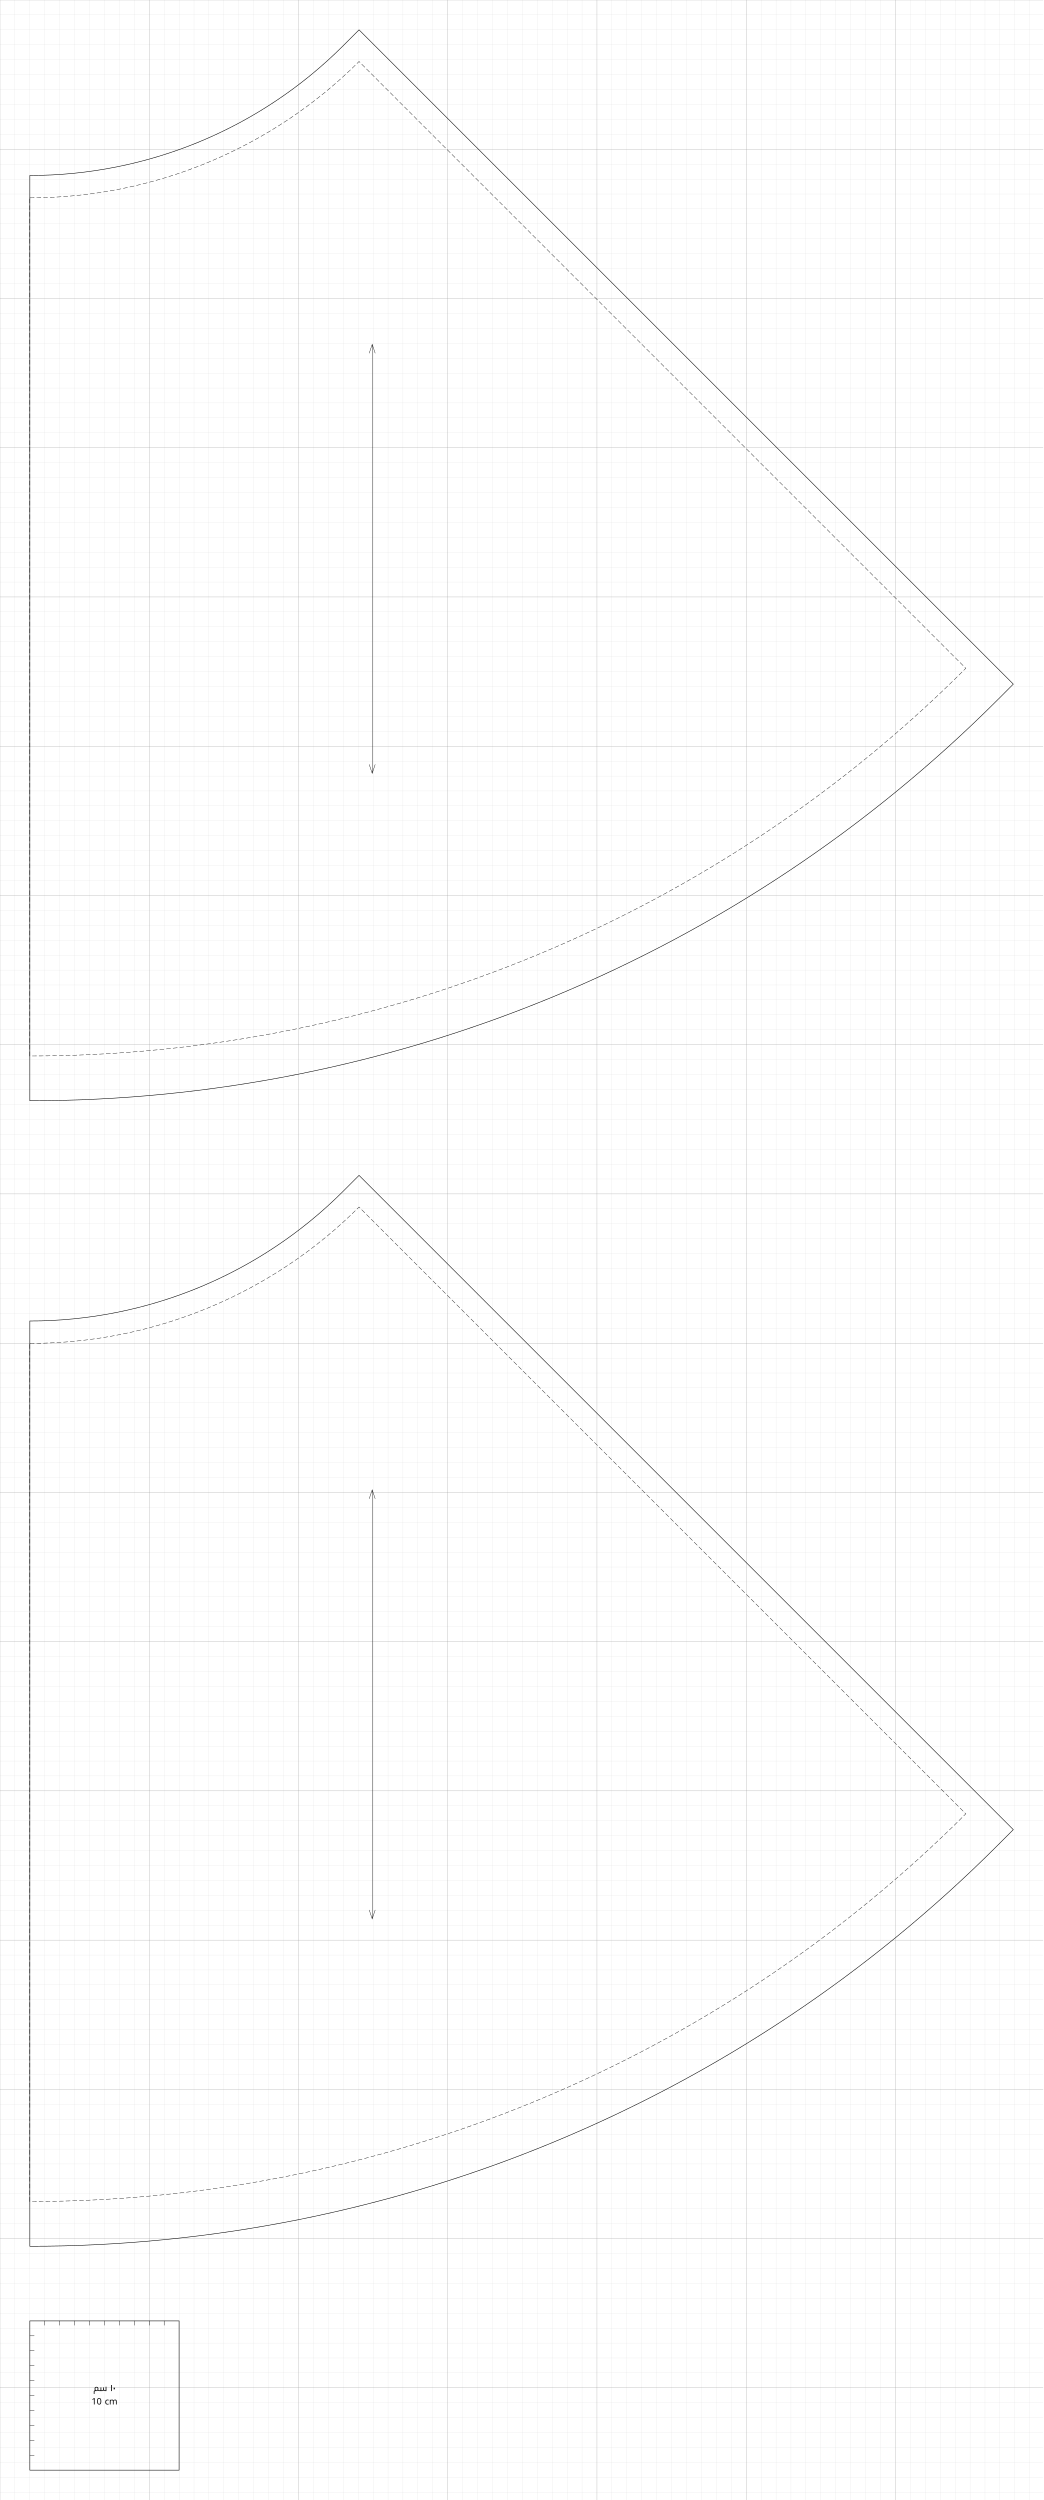
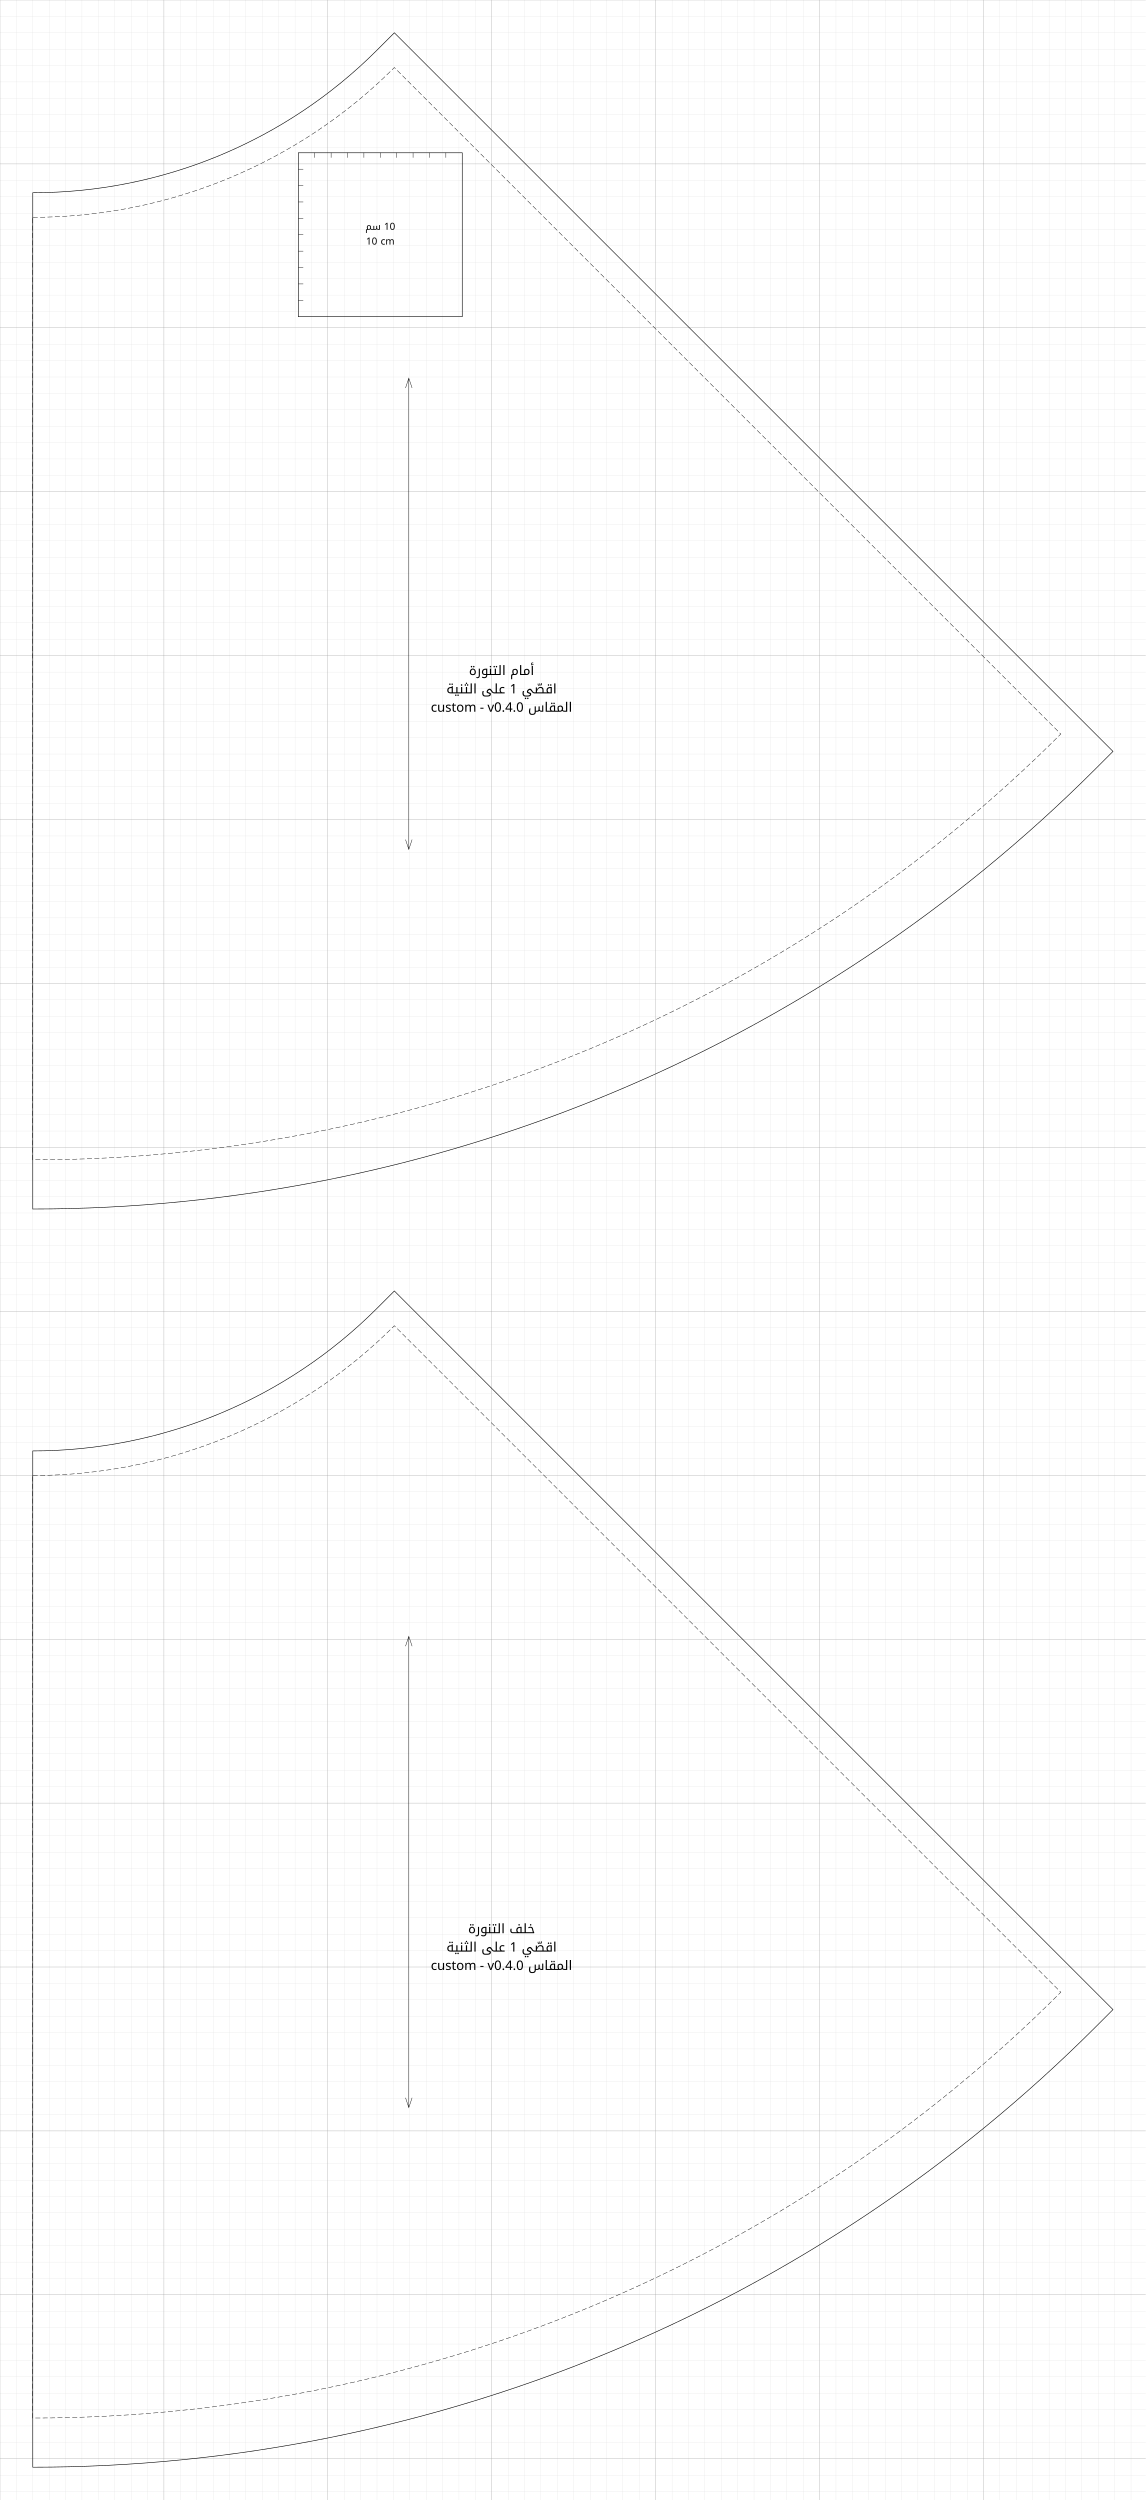
- <svg xmlns="http://www.w3.org/2000/svg" width="698.98mm" height="1675.16mm" viewBox="0 0 698.98 1675.16">
+ <svg xmlns="http://www.w3.org/2000/svg" width="698.98mm" height="1525.16mm" viewBox="0 0 698.98 1525.16">
  <g id="layer-grid">
-     <path id="grid-minor" d="M 10.00 0 V 1675.16 M 20.00 0 V 1675.16 M 30.00 0 V 1675.16 M 40.00 0 V 1675.16 M 50.00 0 V 1675.16 M 60.00 0 V 1675.16 M 70.00 0 V 1675.16 M 80.00 0 V 1675.16 M 90.00 0 V 1675.16 M 110.00 0 V 1675.16 M 120.00 0 V 1675.16 M 130.00 0 V 1675.16 M 140.00 0 V 1675.16 M 150.00 0 V 1675.16 M 160.00 0 V 1675.16 M 170.00 0 V 1675.16 M 180.00 0 V 1675.16 M 190.00 0 V 1675.16 M 210.00 0 V 1675.16 M 220.00 0 V 1675.16 M 230.00 0 V 1675.16 M 240.00 0 V 1675.16 M 250.00 0 V 1675.16 M 260.00 0 V 1675.16 M 270.00 0 V 1675.16 M 280.00 0 V 1675.16 M 290.00 0 V 1675.16 M 310.00 0 V 1675.16 M 320.00 0 V 1675.16 M 330.00 0 V 1675.16 M 340.00 0 V 1675.16 M 350.00 0 V 1675.16 M 360.00 0 V 1675.16 M 370.00 0 V 1675.16 M 380.00 0 V 1675.16 M 390.00 0 V 1675.16 M 410.00 0 V 1675.16 M 420.00 0 V 1675.16 M 430.00 0 V 1675.16 M 440.00 0 V 1675.16 M 450.00 0 V 1675.16 M 460.00 0 V 1675.16 M 470.00 0 V 1675.16 M 480.00 0 V 1675.16 M 490.00 0 V 1675.16 M 510.00 0 V 1675.16 M 520.00 0 V 1675.16 M 530.00 0 V 1675.16 M 540.00 0 V 1675.16 M 550.00 0 V 1675.16 M 560.00 0 V 1675.16 M 570.00 0 V 1675.16 M 580.00 0 V 1675.16 M 590.00 0 V 1675.16 M 610.00 0 V 1675.16 M 620.00 0 V 1675.16 M 630.00 0 V 1675.16 M 640.00 0 V 1675.16 M 650.00 0 V 1675.16 M 660.00 0 V 1675.16 M 670.00 0 V 1675.16 M 680.00 0 V 1675.16 M 690.00 0 V 1675.16 M 0 10.00 H 698.98 M 0 20.00 H 698.98 M 0 30.00 H 698.98 M 0 40.00 H 698.98 M 0 50.00 H 698.98 M 0 60.00 H 698.98 M 0 70.00 H 698.98 M 0 80.00 H 698.98 M 0 90.00 H 698.98 M 0 110.00 H 698.98 M 0 120.00 H 698.98 M 0 130.00 H 698.98 M 0 140.00 H 698.98 M 0 150.00 H 698.98 M 0 160.00 H 698.98 M 0 170.00 H 698.98 M 0 180.00 H 698.98 M 0 190.00 H 698.98 M 0 210.00 H 698.98 M 0 220.00 H 698.98 M 0 230.00 H 698.98 M 0 240.00 H 698.98 M 0 250.00 H 698.98 M 0 260.00 H 698.98 M 0 270.00 H 698.98 M 0 280.00 H 698.98 M 0 290.00 H 698.98 M 0 310.00 H 698.98 M 0 320.00 H 698.98 M 0 330.00 H 698.98 M 0 340.00 H 698.98 M 0 350.00 H 698.98 M 0 360.00 H 698.98 M 0 370.00 H 698.98 M 0 380.00 H 698.98 M 0 390.00 H 698.98 M 0 410.00 H 698.98 M 0 420.00 H 698.98 M 0 430.00 H 698.98 M 0 440.00 H 698.98 M 0 450.00 H 698.98 M 0 460.00 H 698.98 M 0 470.00 H 698.98 M 0 480.00 H 698.98 M 0 490.00 H 698.98 M 0 510.00 H 698.98 M 0 520.00 H 698.98 M 0 530.00 H 698.98 M 0 540.00 H 698.98 M 0 550.00 H 698.98 M 0 560.00 H 698.98 M 0 570.00 H 698.98 M 0 580.00 H 698.98 M 0 590.00 H 698.98 M 0 610.00 H 698.98 M 0 620.00 H 698.98 M 0 630.00 H 698.98 M 0 640.00 H 698.98 M 0 650.00 H 698.98 M 0 660.00 H 698.98 M 0 670.00 H 698.98 M 0 680.00 H 698.98 M 0 690.00 H 698.98 M 0 710.00 H 698.98 M 0 720.00 H 698.98 M 0 730.00 H 698.98 M 0 740.00 H 698.98 M 0 750.00 H 698.98 M 0 760.00 H 698.98 M 0 770.00 H 698.98 M 0 780.00 H 698.98 M 0 790.00 H 698.98 M 0 810.00 H 698.98 M 0 820.00 H 698.98 M 0 830.00 H 698.98 M 0 840.00 H 698.98 M 0 850.00 H 698.98 M 0 860.00 H 698.98 M 0 870.00 H 698.98 M 0 880.00 H 698.98 M 0 890.00 H 698.98 M 0 910.00 H 698.98 M 0 920.00 H 698.98 M 0 930.00 H 698.98 M 0 940.00 H 698.98 M 0 950.00 H 698.98 M 0 960.00 H 698.98 M 0 970.00 H 698.98 M 0 980.00 H 698.98 M 0 990.00 H 698.98 M 0 1010.00 H 698.98 M 0 1020.00 H 698.98 M 0 1030.00 H 698.98 M 0 1040.00 H 698.98 M 0 1050.00 H 698.98 M 0 1060.00 H 698.98 M 0 1070.00 H 698.98 M 0 1080.00 H 698.98 M 0 1090.00 H 698.98 M 0 1110.00 H 698.98 M 0 1120.00 H 698.98 M 0 1130.00 H 698.98 M 0 1140.00 H 698.98 M 0 1150.00 H 698.98 M 0 1160.00 H 698.98 M 0 1170.00 H 698.98 M 0 1180.00 H 698.98 M 0 1190.00 H 698.98 M 0 1210.00 H 698.98 M 0 1220.00 H 698.98 M 0 1230.00 H 698.98 M 0 1240.00 H 698.98 M 0 1250.00 H 698.98 M 0 1260.00 H 698.98 M 0 1270.00 H 698.98 M 0 1280.00 H 698.98 M 0 1290.00 H 698.98 M 0 1310.00 H 698.98 M 0 1320.00 H 698.98 M 0 1330.00 H 698.98 M 0 1340.00 H 698.98 M 0 1350.00 H 698.98 M 0 1360.00 H 698.98 M 0 1370.00 H 698.98 M 0 1380.00 H 698.98 M 0 1390.00 H 698.98 M 0 1410.00 H 698.98 M 0 1420.00 H 698.98 M 0 1430.00 H 698.98 M 0 1440.00 H 698.98 M 0 1450.00 H 698.98 M 0 1460.00 H 698.98 M 0 1470.00 H 698.98 M 0 1480.00 H 698.98 M 0 1490.00 H 698.98 M 0 1510.00 H 698.98 M 0 1520.00 H 698.98 M 0 1530.00 H 698.98 M 0 1540.00 H 698.98 M 0 1550.00 H 698.98 M 0 1560.00 H 698.98 M 0 1570.00 H 698.98 M 0 1580.00 H 698.98 M 0 1590.00 H 698.98 M 0 1610.00 H 698.98 M 0 1620.00 H 698.98 M 0 1630.00 H 698.98 M 0 1640.00 H 698.98 M 0 1650.00 H 698.98 M 0 1660.00 H 698.98 M 0 1670.00 H 698.98" fill="none" stroke="#d0d0d0" stroke-width="0.1" />
-     <path id="grid-major" d="M 0.00 0 V 1675.16 M 100.00 0 V 1675.16 M 200.00 0 V 1675.16 M 300.00 0 V 1675.16 M 400.00 0 V 1675.16 M 500.00 0 V 1675.16 M 600.00 0 V 1675.16 M 0 0.00 H 698.98 M 0 100.00 H 698.98 M 0 200.00 H 698.98 M 0 300.00 H 698.98 M 0 400.00 H 698.98 M 0 500.00 H 698.98 M 0 600.00 H 698.98 M 0 700.00 H 698.98 M 0 800.00 H 698.98 M 0 900.00 H 698.98 M 0 1000.00 H 698.98 M 0 1100.00 H 698.98 M 0 1200.00 H 698.98 M 0 1300.00 H 698.98 M 0 1400.00 H 698.98 M 0 1500.00 H 698.98 M 0 1600.00 H 698.98" fill="none" stroke="#a0a0a0" stroke-width="0.2" />
+     <path id="grid-minor" d="M 10.00 0 V 1525.16 M 20.00 0 V 1525.16 M 30.00 0 V 1525.16 M 40.00 0 V 1525.16 M 50.00 0 V 1525.16 M 60.00 0 V 1525.16 M 70.00 0 V 1525.16 M 80.00 0 V 1525.16 M 90.00 0 V 1525.16 M 110.00 0 V 1525.16 M 120.00 0 V 1525.16 M 130.00 0 V 1525.16 M 140.00 0 V 1525.16 M 150.00 0 V 1525.16 M 160.00 0 V 1525.16 M 170.00 0 V 1525.16 M 180.00 0 V 1525.16 M 190.00 0 V 1525.16 M 210.00 0 V 1525.16 M 220.00 0 V 1525.16 M 230.00 0 V 1525.16 M 240.00 0 V 1525.16 M 250.00 0 V 1525.16 M 260.00 0 V 1525.16 M 270.00 0 V 1525.16 M 280.00 0 V 1525.16 M 290.00 0 V 1525.16 M 310.00 0 V 1525.16 M 320.00 0 V 1525.16 M 330.00 0 V 1525.16 M 340.00 0 V 1525.16 M 350.00 0 V 1525.16 M 360.00 0 V 1525.16 M 370.00 0 V 1525.16 M 380.00 0 V 1525.16 M 390.00 0 V 1525.16 M 410.00 0 V 1525.16 M 420.00 0 V 1525.16 M 430.00 0 V 1525.16 M 440.00 0 V 1525.16 M 450.00 0 V 1525.16 M 460.00 0 V 1525.16 M 470.00 0 V 1525.16 M 480.00 0 V 1525.16 M 490.00 0 V 1525.16 M 510.00 0 V 1525.16 M 520.00 0 V 1525.16 M 530.00 0 V 1525.16 M 540.00 0 V 1525.16 M 550.00 0 V 1525.16 M 560.00 0 V 1525.16 M 570.00 0 V 1525.16 M 580.00 0 V 1525.16 M 590.00 0 V 1525.16 M 610.00 0 V 1525.16 M 620.00 0 V 1525.16 M 630.00 0 V 1525.16 M 640.00 0 V 1525.16 M 650.00 0 V 1525.16 M 660.00 0 V 1525.16 M 670.00 0 V 1525.16 M 680.00 0 V 1525.16 M 690.00 0 V 1525.16 M 0 10.00 H 698.98 M 0 20.00 H 698.98 M 0 30.00 H 698.98 M 0 40.00 H 698.98 M 0 50.00 H 698.98 M 0 60.00 H 698.98 M 0 70.00 H 698.98 M 0 80.00 H 698.98 M 0 90.00 H 698.98 M 0 110.00 H 698.98 M 0 120.00 H 698.98 M 0 130.00 H 698.98 M 0 140.00 H 698.98 M 0 150.00 H 698.98 M 0 160.00 H 698.98 M 0 170.00 H 698.98 M 0 180.00 H 698.98 M 0 190.00 H 698.98 M 0 210.00 H 698.98 M 0 220.00 H 698.98 M 0 230.00 H 698.98 M 0 240.00 H 698.98 M 0 250.00 H 698.98 M 0 260.00 H 698.98 M 0 270.00 H 698.98 M 0 280.00 H 698.98 M 0 290.00 H 698.98 M 0 310.00 H 698.98 M 0 320.00 H 698.98 M 0 330.00 H 698.98 M 0 340.00 H 698.98 M 0 350.00 H 698.98 M 0 360.00 H 698.98 M 0 370.00 H 698.98 M 0 380.00 H 698.98 M 0 390.00 H 698.98 M 0 410.00 H 698.98 M 0 420.00 H 698.98 M 0 430.00 H 698.98 M 0 440.00 H 698.98 M 0 450.00 H 698.98 M 0 460.00 H 698.98 M 0 470.00 H 698.98 M 0 480.00 H 698.98 M 0 490.00 H 698.98 M 0 510.00 H 698.98 M 0 520.00 H 698.98 M 0 530.00 H 698.98 M 0 540.00 H 698.98 M 0 550.00 H 698.98 M 0 560.00 H 698.98 M 0 570.00 H 698.98 M 0 580.00 H 698.98 M 0 590.00 H 698.98 M 0 610.00 H 698.98 M 0 620.00 H 698.98 M 0 630.00 H 698.98 M 0 640.00 H 698.98 M 0 650.00 H 698.98 M 0 660.00 H 698.98 M 0 670.00 H 698.98 M 0 680.00 H 698.98 M 0 690.00 H 698.98 M 0 710.00 H 698.98 M 0 720.00 H 698.98 M 0 730.00 H 698.98 M 0 740.00 H 698.98 M 0 750.00 H 698.98 M 0 760.00 H 698.98 M 0 770.00 H 698.98 M 0 780.00 H 698.98 M 0 790.00 H 698.98 M 0 810.00 H 698.98 M 0 820.00 H 698.98 M 0 830.00 H 698.98 M 0 840.00 H 698.98 M 0 850.00 H 698.98 M 0 860.00 H 698.98 M 0 870.00 H 698.98 M 0 880.00 H 698.98 M 0 890.00 H 698.98 M 0 910.00 H 698.98 M 0 920.00 H 698.98 M 0 930.00 H 698.98 M 0 940.00 H 698.98 M 0 950.00 H 698.98 M 0 960.00 H 698.98 M 0 970.00 H 698.98 M 0 980.00 H 698.98 M 0 990.00 H 698.98 M 0 1010.00 H 698.98 M 0 1020.00 H 698.98 M 0 1030.00 H 698.98 M 0 1040.00 H 698.98 M 0 1050.00 H 698.98 M 0 1060.00 H 698.98 M 0 1070.00 H 698.98 M 0 1080.00 H 698.98 M 0 1090.00 H 698.98 M 0 1110.00 H 698.98 M 0 1120.00 H 698.98 M 0 1130.00 H 698.98 M 0 1140.00 H 698.98 M 0 1150.00 H 698.98 M 0 1160.00 H 698.98 M 0 1170.00 H 698.98 M 0 1180.00 H 698.98 M 0 1190.00 H 698.98 M 0 1210.00 H 698.98 M 0 1220.00 H 698.98 M 0 1230.00 H 698.98 M 0 1240.00 H 698.98 M 0 1250.00 H 698.98 M 0 1260.00 H 698.98 M 0 1270.00 H 698.98 M 0 1280.00 H 698.98 M 0 1290.00 H 698.98 M 0 1310.00 H 698.98 M 0 1320.00 H 698.98 M 0 1330.00 H 698.98 M 0 1340.00 H 698.98 M 0 1350.00 H 698.98 M 0 1360.00 H 698.98 M 0 1370.00 H 698.98 M 0 1380.00 H 698.98 M 0 1390.00 H 698.98 M 0 1410.00 H 698.98 M 0 1420.00 H 698.98 M 0 1430.00 H 698.98 M 0 1440.00 H 698.98 M 0 1450.00 H 698.98 M 0 1460.00 H 698.98 M 0 1470.00 H 698.98 M 0 1480.00 H 698.98 M 0 1490.00 H 698.98 M 0 1510.00 H 698.98 M 0 1520.00 H 698.98" fill="none" stroke="#d0d0d0" stroke-width="0.1" />
+     <path id="grid-major" d="M 0.00 0 V 1525.16 M 100.00 0 V 1525.16 M 200.00 0 V 1525.16 M 300.00 0 V 1525.16 M 400.00 0 V 1525.16 M 500.00 0 V 1525.16 M 600.00 0 V 1525.16 M 0 0.00 H 698.98 M 0 100.00 H 698.98 M 0 200.00 H 698.98 M 0 300.00 H 698.98 M 0 400.00 H 698.98 M 0 500.00 H 698.98 M 0 600.00 H 698.98 M 0 700.00 H 698.98 M 0 800.00 H 698.98 M 0 900.00 H 698.98 M 0 1000.00 H 698.98 M 0 1100.00 H 698.98 M 0 1200.00 H 698.98 M 0 1300.00 H 698.98 M 0 1400.00 H 698.98 M 0 1500.00 H 698.98" fill="none" stroke="#a0a0a0" stroke-width="0.2" />
  </g>
  <g id="layer-cut">
    <path id="piece-skirt-front-cut" d="M 20.00 117.58 C 29.97 117.58 39.51 117.10 49.35 116.13 C 59.18 115.15 68.57 113.75 78.20 111.82 C 87.83 109.90 96.99 107.59 106.36 104.74 C 115.73 101.90 124.60 98.72 133.64 94.98 C 142.67 91.23 151.19 87.21 159.83 82.60 C 168.47 77.99 176.57 73.14 184.74 67.69 C 192.92 62.24 200.55 56.59 208.19 50.33 C 215.84 44.07 222.92 37.65 229.97 30.61 L 240.58 20.00 L 251.18 30.61 L 657.77 437.19 L 678.98 458.41 L 668.38 469.01 C 657.72 479.67 646.55 490.30 635.43 500.37 C 624.31 510.44 612.68 520.45 601.12 529.92 C 589.56 539.40 577.50 548.79 565.53 557.65 C 553.55 566.51 541.08 575.28 528.72 583.52 C 516.36 591.76 503.50 599.89 490.78 607.50 C 478.06 615.11 464.84 622.59 451.78 629.56 C 438.72 636.53 425.17 643.34 411.79 649.66 C 398.42 655.98 384.56 662.12 370.90 667.78 C 357.24 673.44 343.10 678.90 329.17 683.89 C 315.24 688.87 300.84 693.64 286.68 697.94 C 272.52 702.25 257.88 706.31 243.51 709.93 C 229.13 713.54 214.29 716.89 199.72 719.80 C 185.16 722.71 170.14 725.33 155.40 727.53 C 140.67 729.73 125.50 731.62 110.63 733.09 C 95.76 734.57 80.45 735.71 65.47 736.45 C 50.48 737.20 35.08 737.58 20.00 737.58 L 20.00 707.58 L 20.00 132.58 L 20.00 117.58 Z" fill="none" stroke="#000000" stroke-width="0.35" />
    <path id="piece-skirt-back-cut" d="M 20.00 885.16 C 29.97 885.16 39.51 884.68 49.35 883.71 C 59.18 882.73 68.57 881.33 78.20 879.40 C 87.83 877.48 96.99 875.17 106.36 872.32 C 115.73 869.48 124.60 866.30 133.64 862.56 C 142.67 858.81 151.19 854.79 159.83 850.18 C 168.47 845.57 176.57 840.72 184.74 835.27 C 192.92 829.82 200.55 824.17 208.19 817.91 C 215.84 811.65 222.92 805.23 229.97 798.19 L 240.58 787.58 L 251.18 798.19 L 657.77 1204.77 L 678.98 1225.99 L 668.38 1236.59 C 657.72 1247.25 646.55 1257.88 635.43 1267.95 C 624.31 1278.02 612.68 1288.03 601.12 1297.50 C 589.56 1306.97 577.50 1316.37 565.53 1325.23 C 553.55 1334.09 541.08 1342.86 528.72 1351.10 C 516.36 1359.34 503.50 1367.47 490.78 1375.08 C 478.06 1382.69 464.84 1390.17 451.78 1397.14 C 438.72 1404.11 425.17 1410.92 411.79 1417.24 C 398.42 1423.56 384.56 1429.70 370.90 1435.36 C 357.24 1441.02 343.10 1446.48 329.17 1451.47 C 315.24 1456.45 300.84 1461.22 286.68 1465.52 C 272.52 1469.83 257.88 1473.89 243.51 1477.50 C 229.13 1481.12 214.29 1484.46 199.72 1487.38 C 185.16 1490.29 170.14 1492.91 155.40 1495.11 C 140.67 1497.31 125.50 1499.20 110.63 1500.67 C 95.76 1502.15 80.45 1503.29 65.47 1504.03 C 50.48 1504.78 35.08 1505.16 20.00 1505.16 L 20.00 1475.16 L 20.00 900.16 L 20.00 885.16 Z" fill="none" stroke="#000000" stroke-width="0.35" />
  </g>
  <g id="layer-stitch">
    <path id="piece-skirt-front-stitch" d="M 20.00 132.58 C 102.73 132.58 182.08 99.71 240.58 41.21 L 647.16 447.80 C 480.83 614.13 255.23 707.58 20.00 707.58 L 20.00 132.58 Z" fill="none" stroke="#000000" stroke-width="0.25" stroke-dasharray="3 1.5" />
    <path id="piece-skirt-back-stitch" d="M 20.00 900.16 C 102.73 900.16 182.08 867.29 240.58 808.79 L 647.16 1215.38 C 480.83 1381.71 255.23 1475.16 20.00 1475.16 L 20.00 900.16 Z" fill="none" stroke="#000000" stroke-width="0.25" stroke-dasharray="3 1.5" />
  </g>
  <g id="layer-notches">

</g>
  <g id="layer-grain">
    <path id="piece-skirt-front-grain" d="M 249.40 230.70 L 249.40 518.20 M 247.40 512.20 L 249.40 518.20 L 251.40 512.20 M 251.40 236.70 L 249.40 230.70 L 247.40 236.70" fill="none" stroke="#000000" stroke-width="0.25" />
    <path id="piece-skirt-back-grain" d="M 249.40 998.28 L 249.40 1285.78 M 247.40 1279.78 L 249.40 1285.78 L 251.40 1279.78 M 251.40 1004.28 L 249.40 998.28 L 247.40 1004.28" fill="none" stroke="#000000" stroke-width="0.25" />
  </g>
  <g id="layer-darts">

</g>
  <g id="layer-labels">
- 
- </g>
+     <text id="piece-skirt-front-label-name" x="305.98" y="411.81" font-family="&quot;IBM Plex Sans Arabic&quot;, &quot;Noto Kufi Arabic&quot;, &quot;Geeza Pro&quot;, &quot;Segoe UI&quot;, Tahoma, sans-serif" font-size="8.00" direction="rtl" unicode-bidi="plaintext" text-anchor="middle">أمام التنورة</text>
+     <text id="piece-skirt-front-label-cut" x="305.98" y="423.01" font-family="&quot;IBM Plex Sans Arabic&quot;, &quot;Noto Kufi Arabic&quot;, &quot;Geeza Pro&quot;, &quot;Segoe UI&quot;, Tahoma, sans-serif" font-size="8.00" direction="rtl" unicode-bidi="plaintext" text-anchor="middle">اقصّي 1 على الثنية</text>
+     <text id="piece-skirt-front-label-size" x="305.98" y="434.21" font-family="&quot;IBM Plex Sans Arabic&quot;, &quot;Noto Kufi Arabic&quot;, &quot;Geeza Pro&quot;, &quot;Segoe UI&quot;, Tahoma, sans-serif" font-size="8.00" direction="rtl" unicode-bidi="plaintext" text-anchor="middle">المقاس custom - v0.4.0</text>
+     <text id="piece-skirt-back-label-name" x="305.98" y="1179.39" font-family="&quot;IBM Plex Sans Arabic&quot;, &quot;Noto Kufi Arabic&quot;, &quot;Geeza Pro&quot;, &quot;Segoe UI&quot;, Tahoma, sans-serif" font-size="8.00" direction="rtl" unicode-bidi="plaintext" text-anchor="middle">خلف التنورة</text>
+     <text id="piece-skirt-back-label-cut" x="305.98" y="1190.59" font-family="&quot;IBM Plex Sans Arabic&quot;, &quot;Noto Kufi Arabic&quot;, &quot;Geeza Pro&quot;, &quot;Segoe UI&quot;, Tahoma, sans-serif" font-size="8.00" direction="rtl" unicode-bidi="plaintext" text-anchor="middle">اقصّي 1 على الثنية</text>
+     <text id="piece-skirt-back-label-size" x="305.98" y="1201.79" font-family="&quot;IBM Plex Sans Arabic&quot;, &quot;Noto Kufi Arabic&quot;, &quot;Geeza Pro&quot;, &quot;Segoe UI&quot;, Tahoma, sans-serif" font-size="8.00" direction="rtl" unicode-bidi="plaintext" text-anchor="middle">المقاس custom - v0.4.0</text>
+   </g>
  <g id="layer-scale">
-     <rect id="scale-square" x="20.00" y="1555.16" width="100.00" height="100.00" fill="none" stroke="#000000" stroke-width="0.35" />
-     <path id="scale-ticks" d="M 30.00 1555.16 v 3.00 M 20.00 1565.16 h 3.00 M 40.00 1555.16 v 3.00 M 20.00 1575.16 h 3.00 M 50.00 1555.16 v 3.00 M 20.00 1585.16 h 3.00 M 60.00 1555.16 v 3.00 M 20.00 1595.16 h 3.00 M 70.00 1555.16 v 3.00 M 20.00 1605.16 h 3.00 M 80.00 1555.16 v 3.00 M 20.00 1615.16 h 3.00 M 90.00 1555.16 v 3.00 M 20.00 1625.16 h 3.00 M 100.00 1555.16 v 3.00 M 20.00 1635.16 h 3.00 M 110.00 1555.16 v 3.00 M 20.00 1645.16 h 3.00" fill="none" stroke="#000000" stroke-width="0.25" />
-     <text id="scale-caption-ar" x="70.00" y="1602.16" font-family="&quot;IBM Plex Sans Arabic&quot;, &quot;Noto Kufi Arabic&quot;, &quot;Geeza Pro&quot;, &quot;Segoe UI&quot;, Tahoma, sans-serif" font-size="6.00" direction="rtl" unicode-bidi="plaintext" text-anchor="middle">١٠ سم</text>
-     <text id="scale-caption-en" x="70.00" y="1611.16" font-family="&quot;IBM Plex Sans Arabic&quot;, &quot;Noto Kufi Arabic&quot;, &quot;Geeza Pro&quot;, &quot;Segoe UI&quot;, Tahoma, sans-serif" font-size="6.00" direction="ltr" unicode-bidi="plaintext" text-anchor="middle">10 cm</text>
+     <rect id="piece-skirt-front-scale-square" x="182.00" y="93.21" width="100.00" height="100.00" fill="none" stroke="#000000" stroke-width="0.35" />
+     <path id="piece-skirt-front-scale-ticks" d="M 192.00 93.21 v 3.00 M 182.00 103.21 h 3.00 M 202.00 93.21 v 3.00 M 182.00 113.21 h 3.00 M 212.00 93.21 v 3.00 M 182.00 123.21 h 3.00 M 222.00 93.21 v 3.00 M 182.00 133.21 h 3.00 M 232.00 93.21 v 3.00 M 182.00 143.21 h 3.00 M 242.00 93.21 v 3.00 M 182.00 153.21 h 3.00 M 252.00 93.21 v 3.00 M 182.00 163.21 h 3.00 M 262.00 93.21 v 3.00 M 182.00 173.21 h 3.00 M 272.00 93.21 v 3.00 M 182.00 183.21 h 3.00" fill="none" stroke="#000000" stroke-width="0.25" />
+     <text id="piece-skirt-front-scale-caption-ar" x="232.00" y="140.21" font-family="&quot;IBM Plex Sans Arabic&quot;, &quot;Noto Kufi Arabic&quot;, &quot;Geeza Pro&quot;, &quot;Segoe UI&quot;, Tahoma, sans-serif" font-size="6.00" direction="rtl" unicode-bidi="plaintext" text-anchor="middle">10 سم</text>
+     <text id="piece-skirt-front-scale-caption-en" x="232.00" y="149.21" font-family="&quot;IBM Plex Sans Arabic&quot;, &quot;Noto Kufi Arabic&quot;, &quot;Geeza Pro&quot;, &quot;Segoe UI&quot;, Tahoma, sans-serif" font-size="6.00" direction="ltr" unicode-bidi="plaintext" text-anchor="middle">10 cm</text>
  </g>
</svg>
